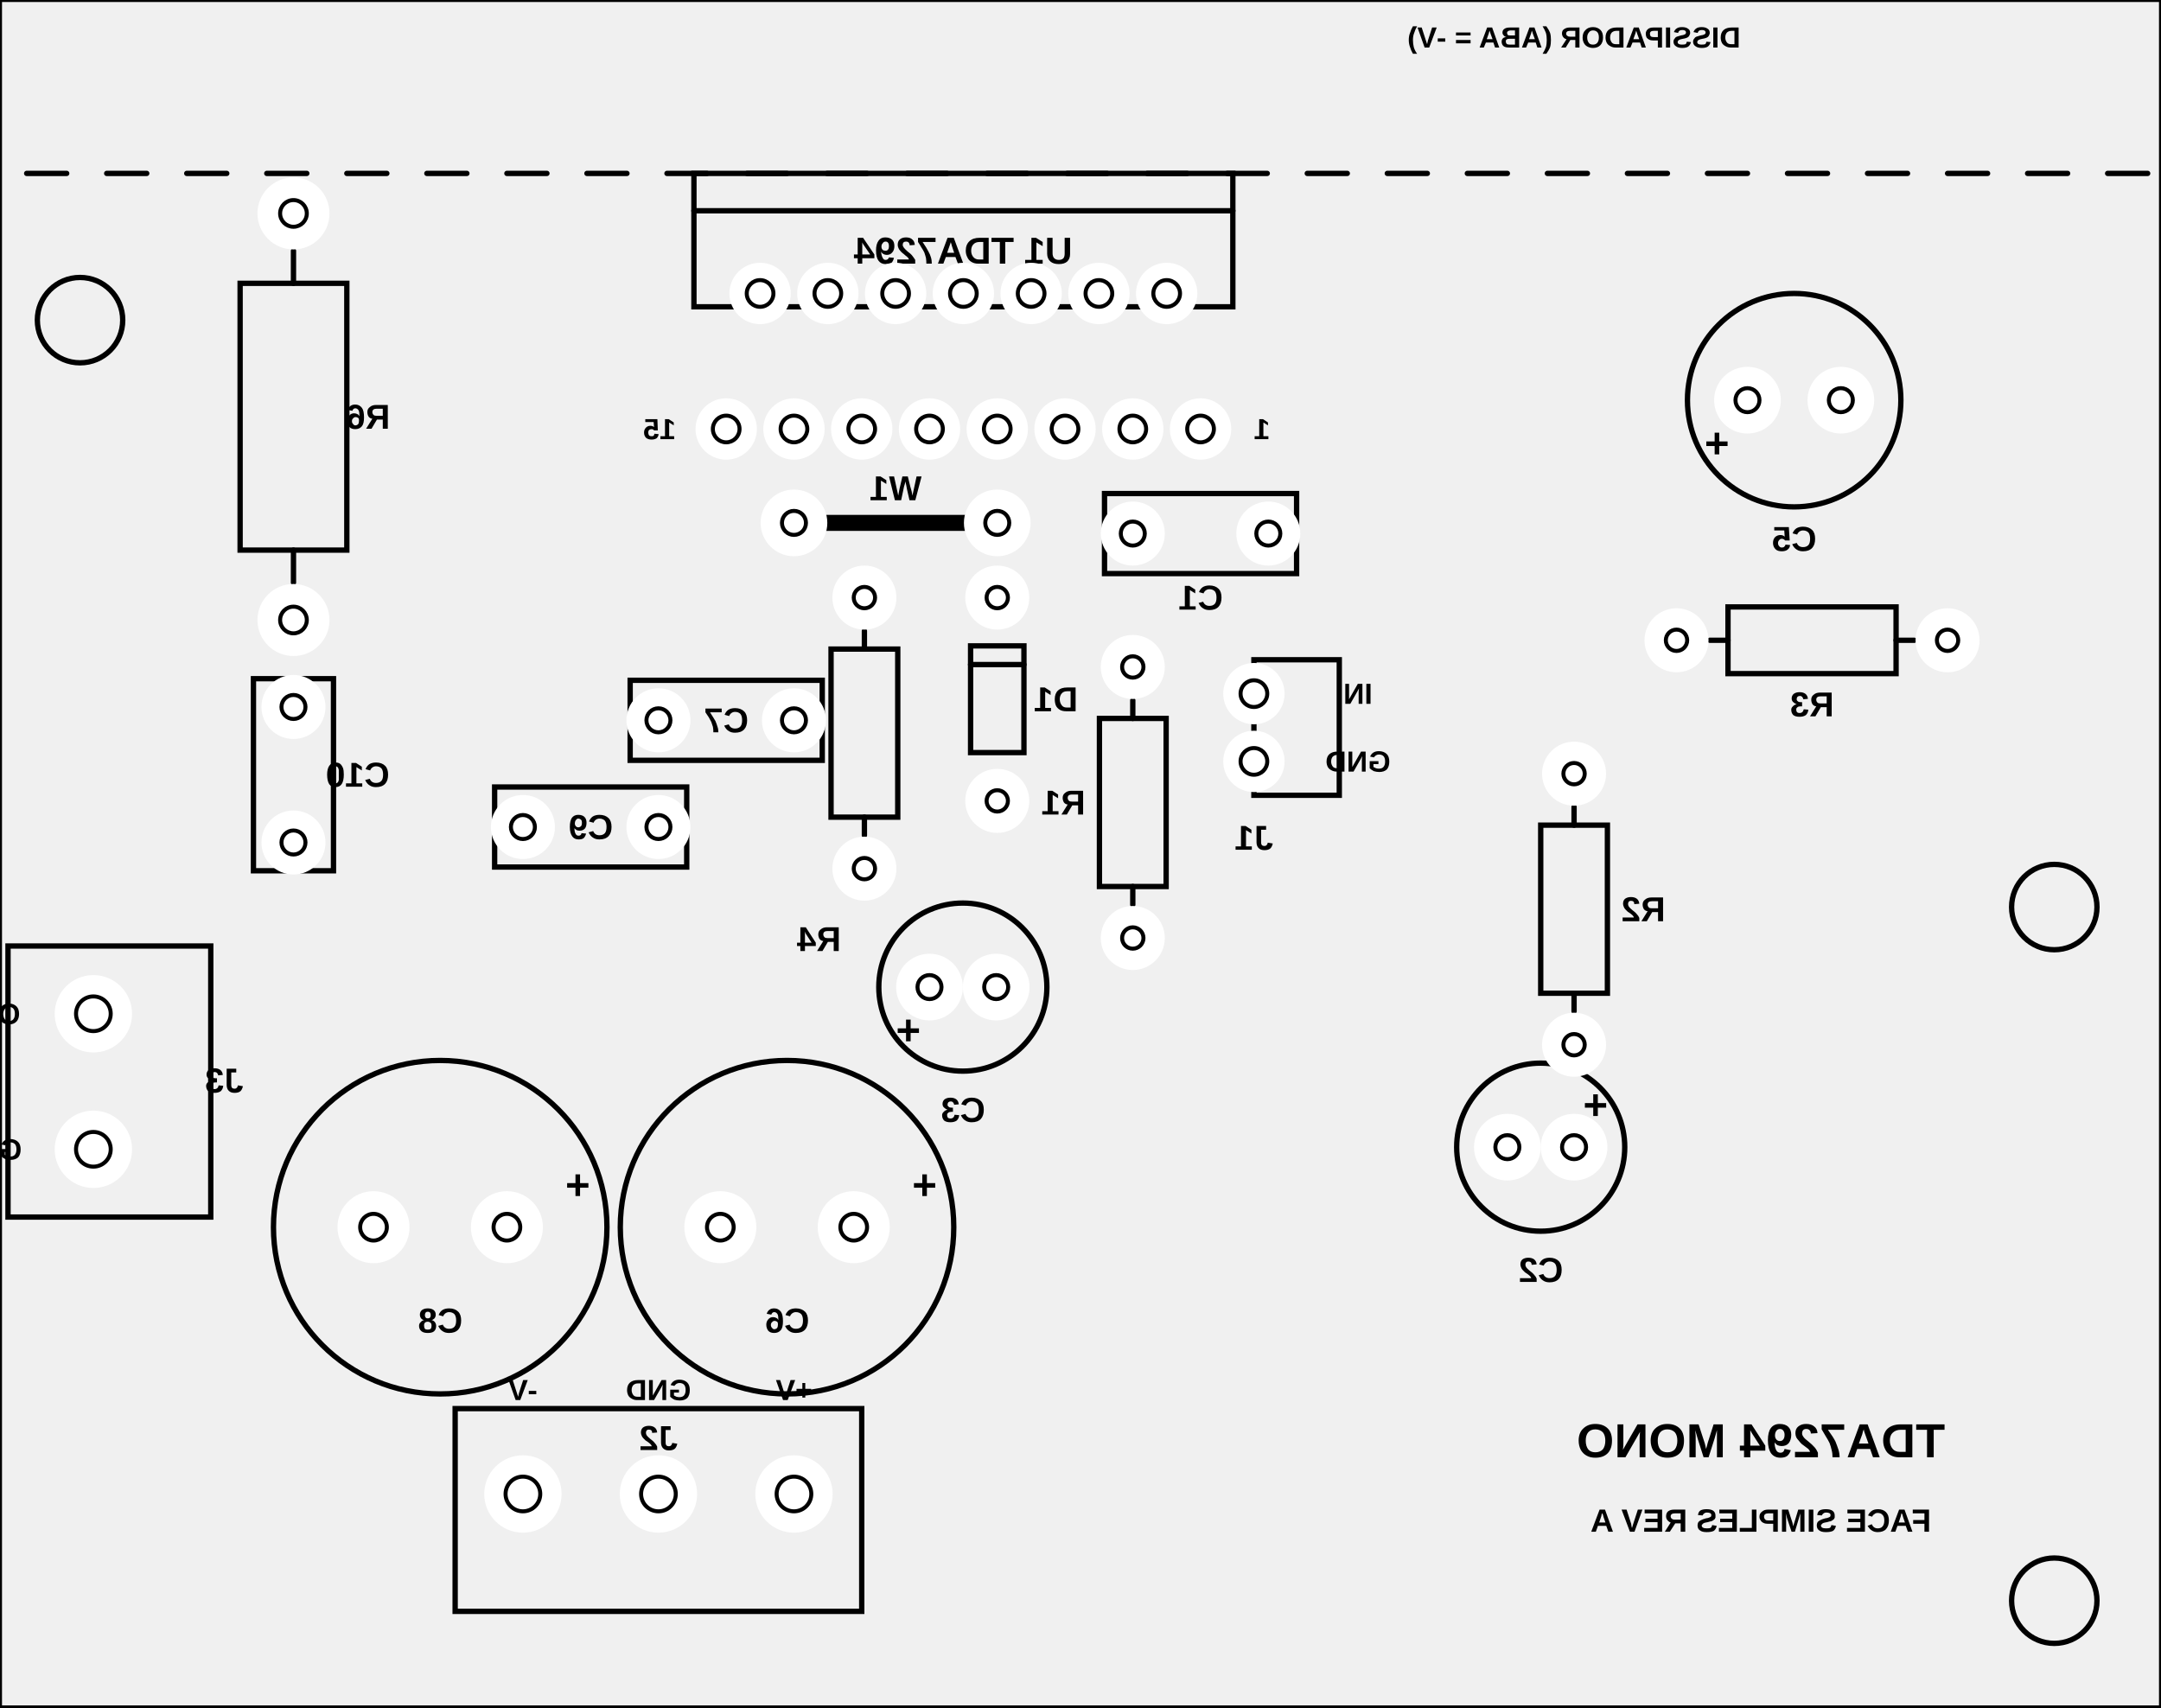
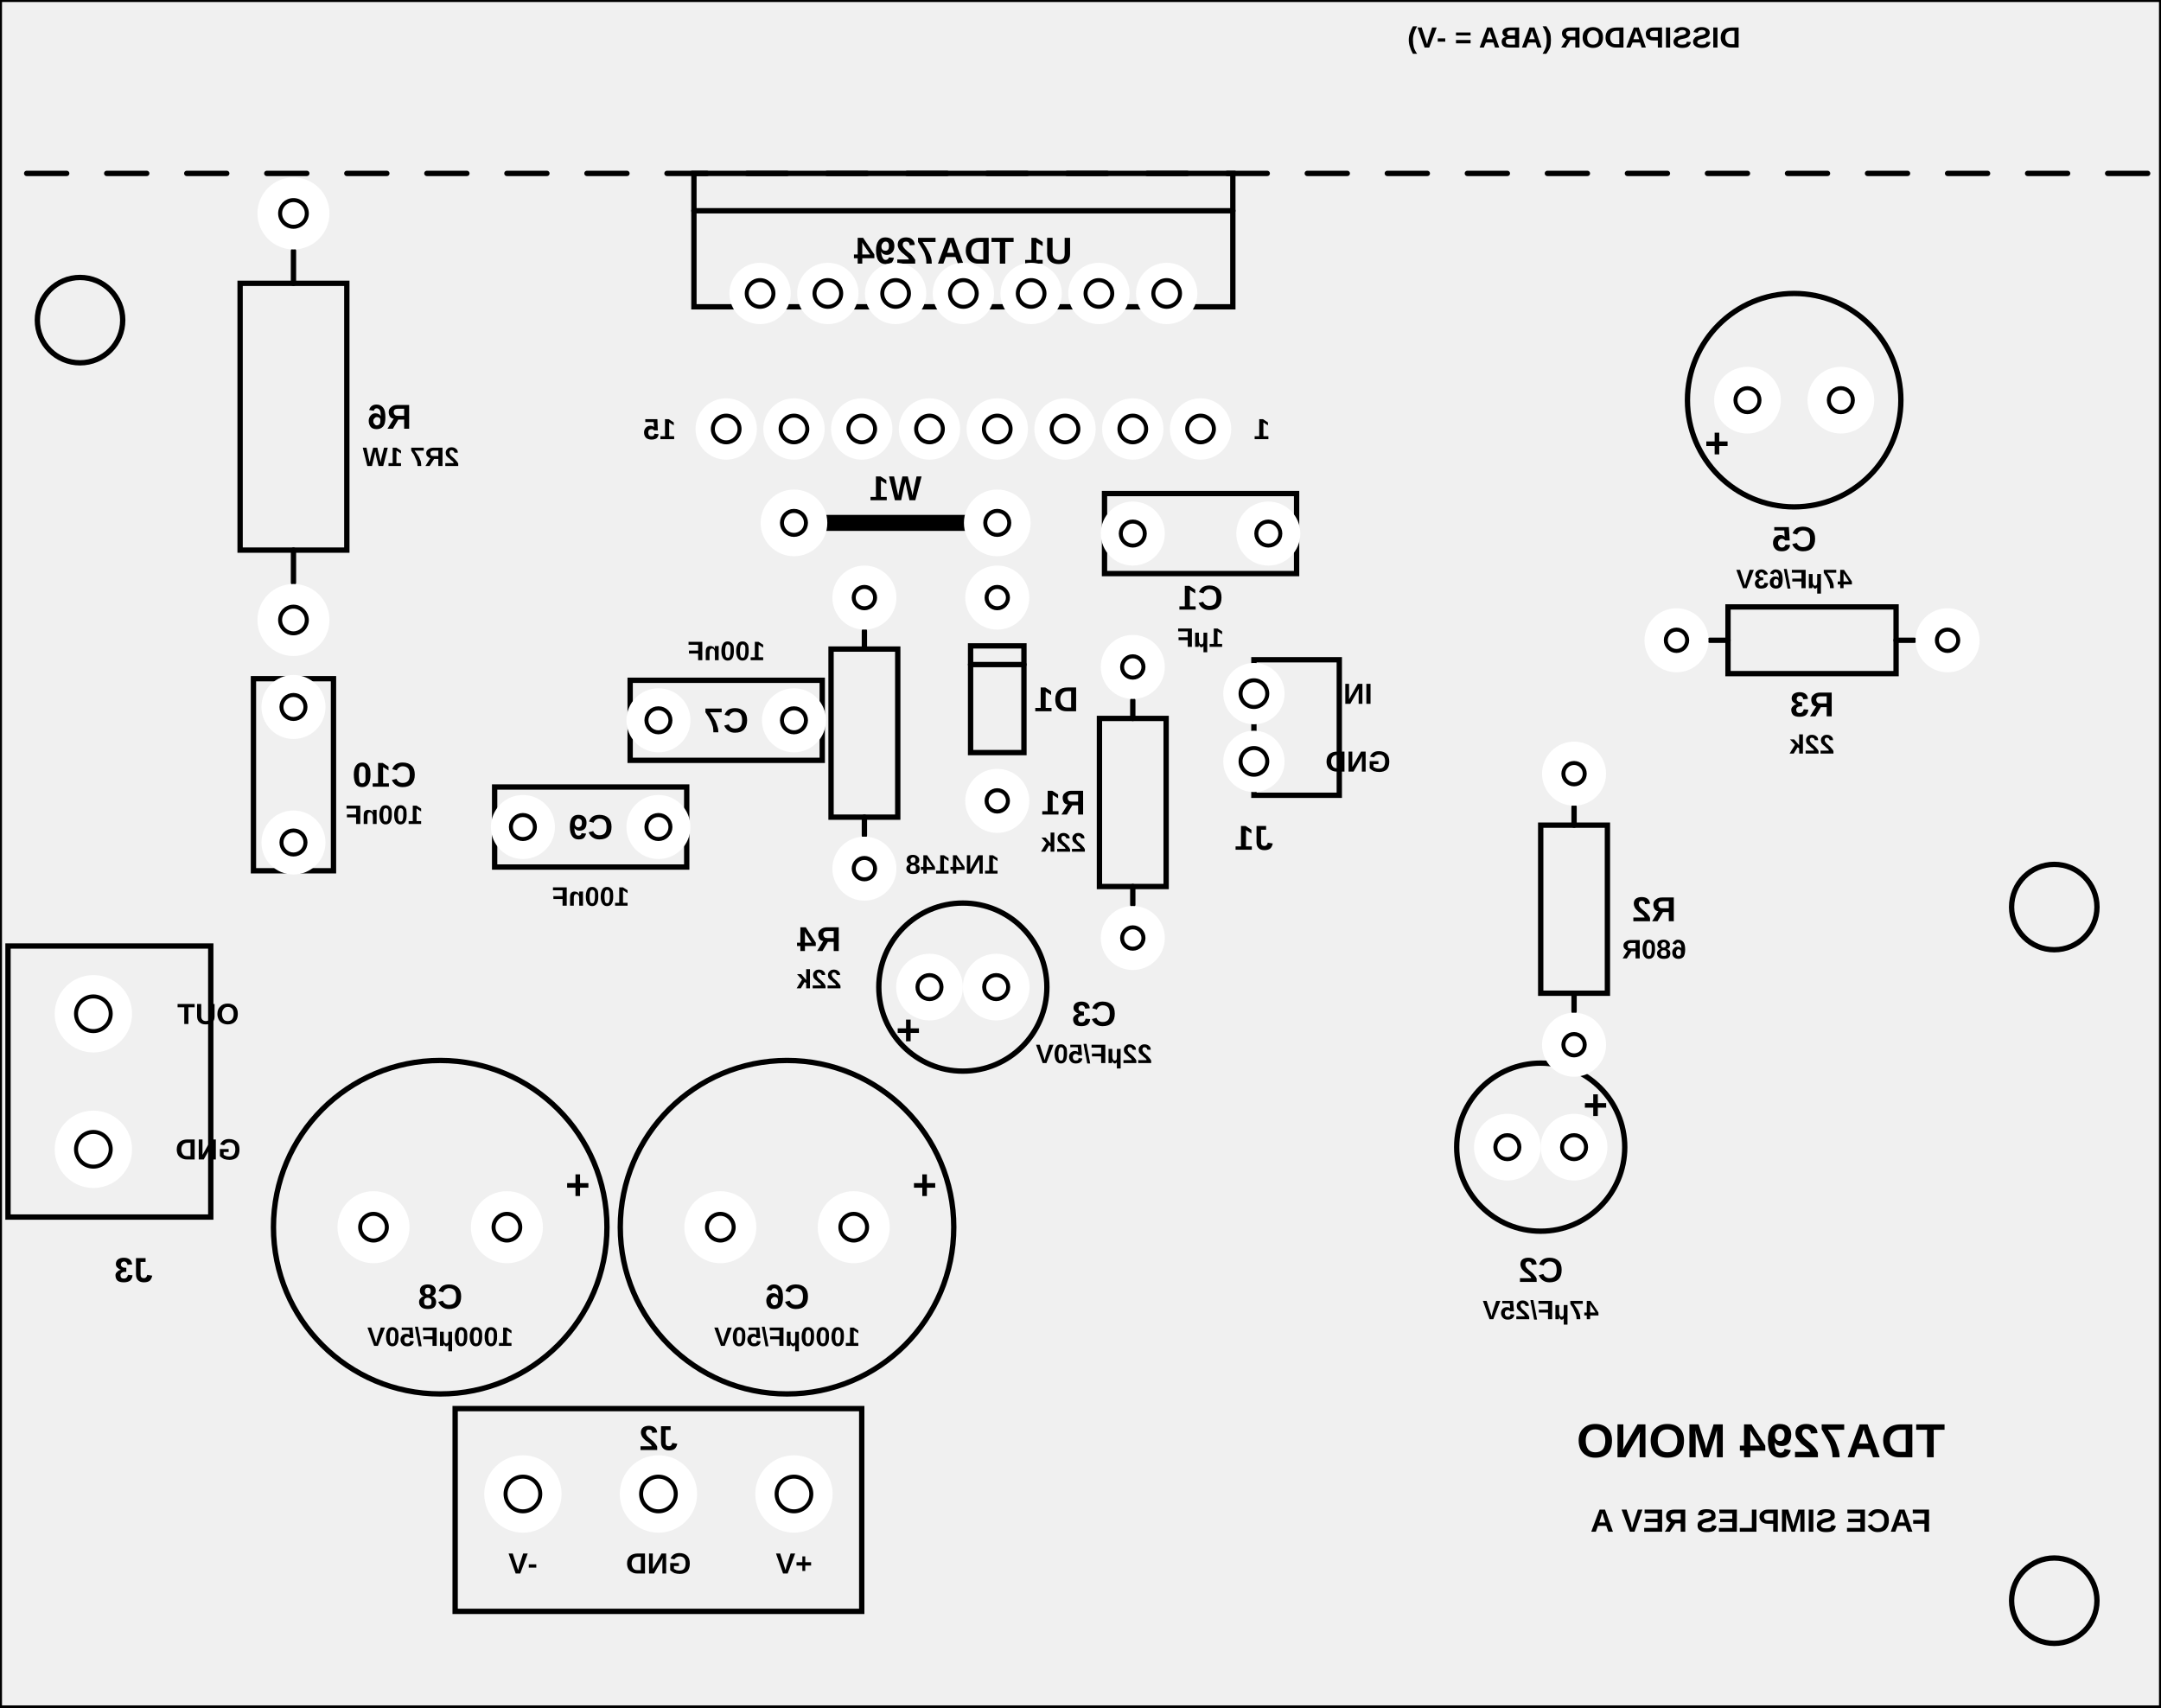
<svg xmlns="http://www.w3.org/2000/svg" width="81.0mm" height="64.0mm" viewBox="0 0 81.0 64.0">
  <g transform="translate(81.0,0) scale(-1,1)">
    <rect x="0" y="0" width="81.0" height="64.0" fill="none" stroke="#000" stroke-width="0.15" />
    <rect x="34.790" y="6.500" width="20.200" height="5.000" fill="none" stroke="#000" stroke-width="0.2" />
    <line x1="34.79" y1="7.9" x2="54.99" y2="7.9" stroke="#000" stroke-width="0.2" stroke-linecap="round" />
    <text x="44.900" y="9.400" font-family="Arial, Helvetica, sans-serif" font-size="1.4" font-weight="bold" fill="#000" text-anchor="middle" dominant-baseline="central">U1  TDA7294</text>
    <text x="33.700" y="16.080" font-family="Arial, Helvetica, sans-serif" font-size="1.1" font-weight="bold" fill="#000" text-anchor="middle" dominant-baseline="central">1</text>
    <text x="56.280" y="16.080" font-family="Arial, Helvetica, sans-serif" font-size="1.1" font-weight="bold" fill="#000" text-anchor="middle" dominant-baseline="central">15</text>
    <circle cx="13.75" cy="15.0" r="4.0" fill="none" stroke="#000" stroke-width="0.2" />
    <text x="16.650" y="16.600" font-family="Arial, Helvetica, sans-serif" font-size="1.6" font-weight="bold" fill="#000" text-anchor="middle" dominant-baseline="central">+</text>
    <text x="13.750" y="20.200" font-family="Arial, Helvetica, sans-serif" font-size="1.3" font-weight="bold" fill="#000" text-anchor="middle" dominant-baseline="central">C5</text>
+     <text x="13.750" y="21.700" font-family="Arial, Helvetica, sans-serif" font-size="1.0" font-weight="bold" fill="#000" text-anchor="middle" dominant-baseline="central">47µF/63V</text>
    <rect x="9.930" y="22.750" width="6.300" height="2.500" fill="none" stroke="#000" stroke-width="0.2" />
    <line x1="9.25" y1="24.0" x2="9.93" y2="24.0" stroke="#000" stroke-width="0.2" stroke-linecap="round" />
    <line x1="16.23" y1="24.0" x2="16.91" y2="24.0" stroke="#000" stroke-width="0.2" stroke-linecap="round" />
    <text x="13.080" y="26.400" font-family="Arial, Helvetica, sans-serif" font-size="1.3" font-weight="bold" fill="#000" text-anchor="middle" dominant-baseline="central">R3</text>
+     <text x="13.080" y="27.900" font-family="Arial, Helvetica, sans-serif" font-size="1.0" font-weight="bold" fill="#000" text-anchor="middle" dominant-baseline="central">22k</text>
    <rect x="20.750" y="30.930" width="2.500" height="6.300" fill="none" stroke="#000" stroke-width="0.2" />
    <line x1="22.0" y1="30.25" x2="22.0" y2="30.93" stroke="#000" stroke-width="0.2" stroke-linecap="round" />
    <line x1="22.0" y1="37.23" x2="22.0" y2="37.91" stroke="#000" stroke-width="0.2" stroke-linecap="round" />
-     <text x="19.400" y="34.080" font-family="Arial, Helvetica, sans-serif" font-size="1.3" font-weight="bold" fill="#000" text-anchor="middle" dominant-baseline="central">R2</text>
+     <text x="19.000" y="34.080" font-family="Arial, Helvetica, sans-serif" font-size="1.3" font-weight="bold" fill="#000" text-anchor="middle" dominant-baseline="central">R2</text>
+     <text x="19.000" y="35.580" font-family="Arial, Helvetica, sans-serif" font-size="1.0" font-weight="bold" fill="#000" text-anchor="middle" dominant-baseline="central">680R</text>
    <circle cx="23.25" cy="43.0" r="3.15" fill="none" stroke="#000" stroke-width="0.2" />
    <text x="21.200" y="41.400" font-family="Arial, Helvetica, sans-serif" font-size="1.6" font-weight="bold" fill="#000" text-anchor="middle" dominant-baseline="central">+</text>
    <text x="23.250" y="47.600" font-family="Arial, Helvetica, sans-serif" font-size="1.3" font-weight="bold" fill="#000" text-anchor="middle" dominant-baseline="central">C2</text>
+     <text x="23.250" y="49.100" font-family="Arial, Helvetica, sans-serif" font-size="1.0" font-weight="bold" fill="#000" text-anchor="middle" dominant-baseline="central">47µF/25V</text>
    <line x1="43.62" y1="19.6" x2="51.24" y2="19.6" stroke="#000" stroke-width="0.6" stroke-linecap="round" />
    <text x="47.430" y="18.300" font-family="Arial, Helvetica, sans-serif" font-size="1.3" font-weight="bold" fill="#000" text-anchor="middle" dominant-baseline="central">W1</text>
    <rect x="42.620" y="24.210" width="2.000" height="4.000" fill="none" stroke="#000" stroke-width="0.2" />
    <line x1="42.62" y1="24.91" x2="44.62" y2="24.91" stroke="#000" stroke-width="0.2" stroke-linecap="round" />
-     <text x="41.420" y="26.210" font-family="Arial, Helvetica, sans-serif" font-size="1.3" font-weight="bold" fill="#000" text-anchor="middle" dominant-baseline="central">D1</text>
+     <text x="41.400" y="26.210" font-family="Arial, Helvetica, sans-serif" font-size="1.3" font-weight="bold" fill="#000" text-anchor="middle" dominant-baseline="central">D1</text>
+     <text x="45.300" y="32.400" font-family="Arial, Helvetica, sans-serif" font-size="1.0" font-weight="bold" fill="#000" text-anchor="middle" dominant-baseline="central">1N4148</text>
    <rect x="47.350" y="24.330" width="2.500" height="6.300" fill="none" stroke="#000" stroke-width="0.2" />
    <line x1="48.6" y1="23.65" x2="48.6" y2="24.33" stroke="#000" stroke-width="0.2" stroke-linecap="round" />
    <line x1="48.6" y1="30.63" x2="48.6" y2="31.31" stroke="#000" stroke-width="0.2" stroke-linecap="round" />
    <text x="50.300" y="35.200" font-family="Arial, Helvetica, sans-serif" font-size="1.3" font-weight="bold" fill="#000" text-anchor="middle" dominant-baseline="central">R4</text>
+     <text x="50.300" y="36.700" font-family="Arial, Helvetica, sans-serif" font-size="1.0" font-weight="bold" fill="#000" text-anchor="middle" dominant-baseline="central">22k</text>
    <circle cx="44.91" cy="37.0" r="3.15" fill="none" stroke="#000" stroke-width="0.2" />
    <text x="46.960" y="38.600" font-family="Arial, Helvetica, sans-serif" font-size="1.6" font-weight="bold" fill="#000" text-anchor="middle" dominant-baseline="central">+</text>
-     <text x="44.910" y="41.600" font-family="Arial, Helvetica, sans-serif" font-size="1.3" font-weight="bold" fill="#000" text-anchor="middle" dominant-baseline="central">C3</text>
+     <text x="40.000" y="38.000" font-family="Arial, Helvetica, sans-serif" font-size="1.3" font-weight="bold" fill="#000" text-anchor="middle" dominant-baseline="central">C3</text>
+     <text x="40.000" y="39.500" font-family="Arial, Helvetica, sans-serif" font-size="1.0" font-weight="bold" fill="#000" text-anchor="middle" dominant-baseline="central">22µF/50V</text>
    <rect x="32.400" y="18.500" width="7.200" height="3.000" fill="none" stroke="#000" stroke-width="0.2" />
    <text x="36.000" y="22.400" font-family="Arial, Helvetica, sans-serif" font-size="1.3" font-weight="bold" fill="#000" text-anchor="middle" dominant-baseline="central">C1</text>
+     <text x="36.000" y="23.900" font-family="Arial, Helvetica, sans-serif" font-size="1.0" font-weight="bold" fill="#000" text-anchor="middle" dominant-baseline="central">1µF</text>
    <rect x="37.290" y="26.930" width="2.500" height="6.300" fill="none" stroke="#000" stroke-width="0.2" />
    <line x1="38.54" y1="26.25" x2="38.54" y2="26.93" stroke="#000" stroke-width="0.2" stroke-linecap="round" />
    <line x1="38.54" y1="33.23" x2="38.54" y2="33.91" stroke="#000" stroke-width="0.2" stroke-linecap="round" />
    <text x="41.140" y="30.080" font-family="Arial, Helvetica, sans-serif" font-size="1.3" font-weight="bold" fill="#000" text-anchor="middle" dominant-baseline="central">R1</text>
+     <text x="41.140" y="31.580" font-family="Arial, Helvetica, sans-serif" font-size="1.0" font-weight="bold" fill="#000" text-anchor="middle" dominant-baseline="central">22k</text>
    <rect x="30.800" y="24.730" width="3.200" height="5.080" fill="none" stroke="#000" stroke-width="0.2" />
    <text x="30.100" y="26.000" font-family="Arial, Helvetica, sans-serif" font-size="1.1" font-weight="bold" fill="#000" text-anchor="middle" dominant-baseline="central">IN</text>
    <text x="30.100" y="28.540" font-family="Arial, Helvetica, sans-serif" font-size="1.1" font-weight="bold" fill="#000" text-anchor="middle" dominant-baseline="central">GND</text>
    <text x="34.000" y="31.400" font-family="Arial, Helvetica, sans-serif" font-size="1.3" font-weight="bold" fill="#000" text-anchor="middle" dominant-baseline="central">J1</text>
    <rect x="50.180" y="25.500" width="7.200" height="3.000" fill="none" stroke="#000" stroke-width="0.2" />
    <text x="53.780" y="27.000" font-family="Arial, Helvetica, sans-serif" font-size="1.3" font-weight="bold" fill="#000" text-anchor="middle" dominant-baseline="central">C7</text>
+     <text x="53.780" y="24.400" font-family="Arial, Helvetica, sans-serif" font-size="1.0" font-weight="bold" fill="#000" text-anchor="middle" dominant-baseline="central">100nF</text>
    <rect x="55.260" y="29.500" width="7.200" height="3.000" fill="none" stroke="#000" stroke-width="0.2" />
    <text x="58.860" y="31.000" font-family="Arial, Helvetica, sans-serif" font-size="1.3" font-weight="bold" fill="#000" text-anchor="middle" dominant-baseline="central">C9</text>
+     <text x="58.860" y="33.600" font-family="Arial, Helvetica, sans-serif" font-size="1.0" font-weight="bold" fill="#000" text-anchor="middle" dominant-baseline="central">100nF</text>
    <circle cx="51.5" cy="46.0" r="6.25" fill="none" stroke="#000" stroke-width="0.2" />
    <text x="46.350" y="44.400" font-family="Arial, Helvetica, sans-serif" font-size="1.6" font-weight="bold" fill="#000" text-anchor="middle" dominant-baseline="central">+</text>
-     <text x="51.500" y="49.500" font-family="Arial, Helvetica, sans-serif" font-size="1.3" font-weight="bold" fill="#000" text-anchor="middle" dominant-baseline="central">C6</text>
+     <text x="51.500" y="48.600" font-family="Arial, Helvetica, sans-serif" font-size="1.3" font-weight="bold" fill="#000" text-anchor="middle" dominant-baseline="central">C6</text>
+     <text x="51.500" y="50.100" font-family="Arial, Helvetica, sans-serif" font-size="1.0" font-weight="bold" fill="#000" text-anchor="middle" dominant-baseline="central">1000µF/50V</text>
    <circle cx="64.5" cy="46.0" r="6.25" fill="none" stroke="#000" stroke-width="0.2" />
    <text x="59.350" y="44.400" font-family="Arial, Helvetica, sans-serif" font-size="1.6" font-weight="bold" fill="#000" text-anchor="middle" dominant-baseline="central">+</text>
-     <text x="64.500" y="49.500" font-family="Arial, Helvetica, sans-serif" font-size="1.3" font-weight="bold" fill="#000" text-anchor="middle" dominant-baseline="central">C8</text>
+     <text x="64.500" y="48.600" font-family="Arial, Helvetica, sans-serif" font-size="1.3" font-weight="bold" fill="#000" text-anchor="middle" dominant-baseline="central">C8</text>
+     <text x="64.500" y="50.100" font-family="Arial, Helvetica, sans-serif" font-size="1.0" font-weight="bold" fill="#000" text-anchor="middle" dominant-baseline="central">1000µF/50V</text>
    <rect x="48.700" y="52.800" width="15.240" height="7.600" fill="none" stroke="#000" stroke-width="0.2" />
-     <text x="51.240" y="52.100" font-family="Arial, Helvetica, sans-serif" font-size="1.1" font-weight="bold" fill="#000" text-anchor="middle" dominant-baseline="central">+V</text>
-     <text x="56.320" y="52.100" font-family="Arial, Helvetica, sans-serif" font-size="1.1" font-weight="bold" fill="#000" text-anchor="middle" dominant-baseline="central">GND</text>
-     <text x="61.400" y="52.100" font-family="Arial, Helvetica, sans-serif" font-size="1.1" font-weight="bold" fill="#000" text-anchor="middle" dominant-baseline="central">-V</text>
+     <text x="51.240" y="58.600" font-family="Arial, Helvetica, sans-serif" font-size="1.1" font-weight="bold" fill="#000" text-anchor="middle" dominant-baseline="central">+V</text>
+     <text x="56.320" y="58.600" font-family="Arial, Helvetica, sans-serif" font-size="1.1" font-weight="bold" fill="#000" text-anchor="middle" dominant-baseline="central">GND</text>
+     <text x="61.400" y="58.600" font-family="Arial, Helvetica, sans-serif" font-size="1.1" font-weight="bold" fill="#000" text-anchor="middle" dominant-baseline="central">-V</text>
    <text x="56.320" y="53.900" font-family="Arial, Helvetica, sans-serif" font-size="1.3" font-weight="bold" fill="#000" text-anchor="middle" dominant-baseline="central">J2</text>
    <rect x="73.100" y="35.460" width="7.600" height="10.160" fill="none" stroke="#000" stroke-width="0.2" />
-     <text x="81.400" y="38.000" font-family="Arial, Helvetica, sans-serif" font-size="1.1" font-weight="bold" fill="#000" text-anchor="middle" dominant-baseline="central">OUT</text>
-     <text x="81.400" y="43.080" font-family="Arial, Helvetica, sans-serif" font-size="1.1" font-weight="bold" fill="#000" text-anchor="middle" dominant-baseline="central">GND</text>
-     <text x="72.600" y="40.500" font-family="Arial, Helvetica, sans-serif" font-size="1.3" font-weight="bold" fill="#000" text-anchor="middle" dominant-baseline="central">J3</text>
+     <text x="73.200" y="38.000" font-family="Arial, Helvetica, sans-serif" font-size="1.1" font-weight="bold" fill="#000" text-anchor="middle" dominant-baseline="central">OUT</text>
+     <text x="73.200" y="43.080" font-family="Arial, Helvetica, sans-serif" font-size="1.1" font-weight="bold" fill="#000" text-anchor="middle" dominant-baseline="central">GND</text>
+     <text x="76.000" y="47.600" font-family="Arial, Helvetica, sans-serif" font-size="1.3" font-weight="bold" fill="#000" text-anchor="middle" dominant-baseline="central">J3</text>
    <rect x="68.000" y="10.620" width="4.000" height="10.000" fill="none" stroke="#000" stroke-width="0.2" />
    <line x1="70.0" y1="9.4" x2="70.0" y2="10.62" stroke="#000" stroke-width="0.2" stroke-linecap="round" />
    <line x1="70.0" y1="20.62" x2="70.0" y2="21.84" stroke="#000" stroke-width="0.2" stroke-linecap="round" />
-     <text x="67.200" y="15.620" font-family="Arial, Helvetica, sans-serif" font-size="1.3" font-weight="bold" fill="#000" text-anchor="middle" dominant-baseline="central">R6</text>
+     <text x="66.400" y="15.620" font-family="Arial, Helvetica, sans-serif" font-size="1.3" font-weight="bold" fill="#000" text-anchor="middle" dominant-baseline="central">R6</text>
+     <text x="65.600" y="17.120" font-family="Arial, Helvetica, sans-serif" font-size="1.0" font-weight="bold" fill="#000" text-anchor="middle" dominant-baseline="central">2R7 1W</text>
    <rect x="68.500" y="25.440" width="3.000" height="7.200" fill="none" stroke="#000" stroke-width="0.2" />
-     <text x="67.600" y="29.040" font-family="Arial, Helvetica, sans-serif" font-size="1.3" font-weight="bold" fill="#000" text-anchor="middle" dominant-baseline="central">C10</text>
+     <text x="66.600" y="29.040" font-family="Arial, Helvetica, sans-serif" font-size="1.3" font-weight="bold" fill="#000" text-anchor="middle" dominant-baseline="central">C10</text>
+     <text x="66.600" y="30.540" font-family="Arial, Helvetica, sans-serif" font-size="1.0" font-weight="bold" fill="#000" text-anchor="middle" dominant-baseline="central">100nF</text>
    <line x1="0.5" y1="6.5" x2="2.0" y2="6.5" stroke="#000" stroke-width="0.2" stroke-linecap="round" />
    <line x1="3.5" y1="6.5" x2="5.0" y2="6.5" stroke="#000" stroke-width="0.2" stroke-linecap="round" />
    <line x1="6.5" y1="6.5" x2="8.0" y2="6.5" stroke="#000" stroke-width="0.2" stroke-linecap="round" />
    <line x1="9.5" y1="6.5" x2="11.0" y2="6.5" stroke="#000" stroke-width="0.2" stroke-linecap="round" />
    <line x1="12.5" y1="6.5" x2="14.0" y2="6.5" stroke="#000" stroke-width="0.2" stroke-linecap="round" />
    <line x1="15.5" y1="6.5" x2="17.0" y2="6.5" stroke="#000" stroke-width="0.2" stroke-linecap="round" />
    <line x1="18.5" y1="6.5" x2="20.0" y2="6.5" stroke="#000" stroke-width="0.2" stroke-linecap="round" />
    <line x1="21.5" y1="6.5" x2="23.0" y2="6.5" stroke="#000" stroke-width="0.2" stroke-linecap="round" />
    <line x1="24.5" y1="6.5" x2="26.0" y2="6.5" stroke="#000" stroke-width="0.2" stroke-linecap="round" />
    <line x1="27.5" y1="6.5" x2="29.0" y2="6.5" stroke="#000" stroke-width="0.2" stroke-linecap="round" />
    <line x1="30.5" y1="6.5" x2="32.0" y2="6.5" stroke="#000" stroke-width="0.2" stroke-linecap="round" />
    <line x1="33.5" y1="6.5" x2="35.0" y2="6.5" stroke="#000" stroke-width="0.2" stroke-linecap="round" />
    <line x1="36.5" y1="6.5" x2="38.0" y2="6.5" stroke="#000" stroke-width="0.2" stroke-linecap="round" />
    <line x1="39.5" y1="6.5" x2="41.0" y2="6.5" stroke="#000" stroke-width="0.2" stroke-linecap="round" />
    <line x1="42.5" y1="6.5" x2="44.0" y2="6.5" stroke="#000" stroke-width="0.2" stroke-linecap="round" />
    <line x1="45.5" y1="6.5" x2="47.0" y2="6.5" stroke="#000" stroke-width="0.2" stroke-linecap="round" />
    <line x1="48.5" y1="6.5" x2="50.0" y2="6.5" stroke="#000" stroke-width="0.2" stroke-linecap="round" />
    <line x1="51.5" y1="6.5" x2="53.0" y2="6.5" stroke="#000" stroke-width="0.2" stroke-linecap="round" />
    <line x1="54.5" y1="6.5" x2="56.0" y2="6.5" stroke="#000" stroke-width="0.2" stroke-linecap="round" />
    <line x1="57.5" y1="6.5" x2="59.0" y2="6.5" stroke="#000" stroke-width="0.2" stroke-linecap="round" />
    <line x1="60.5" y1="6.5" x2="62.0" y2="6.5" stroke="#000" stroke-width="0.2" stroke-linecap="round" />
    <line x1="63.5" y1="6.5" x2="65.0" y2="6.5" stroke="#000" stroke-width="0.2" stroke-linecap="round" />
    <line x1="66.5" y1="6.5" x2="68.0" y2="6.5" stroke="#000" stroke-width="0.2" stroke-linecap="round" />
    <line x1="69.5" y1="6.5" x2="71.0" y2="6.5" stroke="#000" stroke-width="0.2" stroke-linecap="round" />
    <line x1="72.5" y1="6.5" x2="74.0" y2="6.5" stroke="#000" stroke-width="0.2" stroke-linecap="round" />
    <line x1="75.5" y1="6.5" x2="77.0" y2="6.5" stroke="#000" stroke-width="0.2" stroke-linecap="round" />
    <line x1="78.5" y1="6.5" x2="80.0" y2="6.5" stroke="#000" stroke-width="0.2" stroke-linecap="round" />
    <text x="22.000" y="1.400" font-family="Arial, Helvetica, sans-serif" font-size="1.1" font-weight="bold" fill="#000" text-anchor="middle" dominant-baseline="central">DISSIPADOR (ABA = -V)</text>
    <text x="15.000" y="54.000" font-family="Arial, Helvetica, sans-serif" font-size="1.8" font-weight="bold" fill="#000" text-anchor="middle" dominant-baseline="central">TDA7294 MONO</text>
    <text x="15.000" y="57.000" font-family="Arial, Helvetica, sans-serif" font-size="1.2" font-weight="bold" fill="#000" text-anchor="middle" dominant-baseline="central">FACE SIMPLES  REV A</text>
    <circle cx="36.000" cy="16.080" r="1.15" fill="#fff" stroke="none" />
    <circle cx="36.000" cy="16.080" r="0.5" fill="none" stroke="#000" stroke-width="0.15" />
    <circle cx="37.270" cy="11.000" r="1.15" fill="#fff" stroke="none" />
    <circle cx="37.270" cy="11.000" r="0.5" fill="none" stroke="#000" stroke-width="0.15" />
    <circle cx="38.540" cy="16.080" r="1.15" fill="#fff" stroke="none" />
    <circle cx="38.540" cy="16.080" r="0.5" fill="none" stroke="#000" stroke-width="0.15" />
    <circle cx="39.810" cy="11.000" r="1.15" fill="#fff" stroke="none" />
    <circle cx="39.810" cy="11.000" r="0.5" fill="none" stroke="#000" stroke-width="0.15" />
    <circle cx="41.080" cy="16.080" r="1.15" fill="#fff" stroke="none" />
    <circle cx="41.080" cy="16.080" r="0.5" fill="none" stroke="#000" stroke-width="0.15" />
    <circle cx="42.350" cy="11.000" r="1.15" fill="#fff" stroke="none" />
    <circle cx="42.350" cy="11.000" r="0.5" fill="none" stroke="#000" stroke-width="0.15" />
    <circle cx="43.620" cy="16.080" r="1.15" fill="#fff" stroke="none" />
    <circle cx="43.620" cy="16.080" r="0.5" fill="none" stroke="#000" stroke-width="0.15" />
    <circle cx="44.890" cy="11.000" r="1.15" fill="#fff" stroke="none" />
    <circle cx="44.890" cy="11.000" r="0.5" fill="none" stroke="#000" stroke-width="0.15" />
    <circle cx="46.160" cy="16.080" r="1.15" fill="#fff" stroke="none" />
    <circle cx="46.160" cy="16.080" r="0.5" fill="none" stroke="#000" stroke-width="0.15" />
    <circle cx="47.430" cy="11.000" r="1.15" fill="#fff" stroke="none" />
    <circle cx="47.430" cy="11.000" r="0.5" fill="none" stroke="#000" stroke-width="0.15" />
    <circle cx="48.700" cy="16.080" r="1.15" fill="#fff" stroke="none" />
    <circle cx="48.700" cy="16.080" r="0.5" fill="none" stroke="#000" stroke-width="0.15" />
    <circle cx="49.970" cy="11.000" r="1.15" fill="#fff" stroke="none" />
    <circle cx="49.970" cy="11.000" r="0.5" fill="none" stroke="#000" stroke-width="0.15" />
    <circle cx="51.240" cy="16.080" r="1.15" fill="#fff" stroke="none" />
    <circle cx="51.240" cy="16.080" r="0.5" fill="none" stroke="#000" stroke-width="0.15" />
    <circle cx="52.510" cy="11.000" r="1.15" fill="#fff" stroke="none" />
    <circle cx="52.510" cy="11.000" r="0.5" fill="none" stroke="#000" stroke-width="0.15" />
    <circle cx="53.780" cy="16.080" r="1.15" fill="#fff" stroke="none" />
    <circle cx="53.780" cy="16.080" r="0.5" fill="none" stroke="#000" stroke-width="0.15" />
    <circle cx="15.500" cy="15.000" r="1.25" fill="#fff" stroke="none" />
    <circle cx="15.500" cy="15.000" r="0.45" fill="none" stroke="#000" stroke-width="0.15" />
    <circle cx="12.000" cy="15.000" r="1.25" fill="#fff" stroke="none" />
    <circle cx="12.000" cy="15.000" r="0.45" fill="none" stroke="#000" stroke-width="0.15" />
    <circle cx="8.000" cy="24.000" r="1.2" fill="#fff" stroke="none" />
    <circle cx="8.000" cy="24.000" r="0.4" fill="none" stroke="#000" stroke-width="0.15" />
    <circle cx="18.160" cy="24.000" r="1.2" fill="#fff" stroke="none" />
    <circle cx="18.160" cy="24.000" r="0.4" fill="none" stroke="#000" stroke-width="0.15" />
    <circle cx="22.000" cy="29.000" r="1.2" fill="#fff" stroke="none" />
    <circle cx="22.000" cy="29.000" r="0.4" fill="none" stroke="#000" stroke-width="0.15" />
    <circle cx="22.000" cy="39.160" r="1.2" fill="#fff" stroke="none" />
    <circle cx="22.000" cy="39.160" r="0.4" fill="none" stroke="#000" stroke-width="0.15" />
    <circle cx="22.000" cy="43.000" r="1.25" fill="#fff" stroke="none" />
    <circle cx="22.000" cy="43.000" r="0.45" fill="none" stroke="#000" stroke-width="0.15" />
    <circle cx="24.500" cy="43.000" r="1.25" fill="#fff" stroke="none" />
    <circle cx="24.500" cy="43.000" r="0.45" fill="none" stroke="#000" stroke-width="0.15" />
    <circle cx="43.620" cy="19.600" r="1.25" fill="#fff" stroke="none" />
    <circle cx="43.620" cy="19.600" r="0.45" fill="none" stroke="#000" stroke-width="0.15" />
    <circle cx="51.240" cy="19.600" r="1.25" fill="#fff" stroke="none" />
    <circle cx="51.240" cy="19.600" r="0.45" fill="none" stroke="#000" stroke-width="0.15" />
    <circle cx="43.620" cy="30.020" r="1.2" fill="#fff" stroke="none" />
    <circle cx="43.620" cy="30.020" r="0.4" fill="none" stroke="#000" stroke-width="0.15" />
    <circle cx="43.620" cy="22.400" r="1.2" fill="#fff" stroke="none" />
    <circle cx="43.620" cy="22.400" r="0.4" fill="none" stroke="#000" stroke-width="0.15" />
    <circle cx="48.600" cy="22.400" r="1.2" fill="#fff" stroke="none" />
    <circle cx="48.600" cy="22.400" r="0.4" fill="none" stroke="#000" stroke-width="0.15" />
    <circle cx="48.600" cy="32.560" r="1.2" fill="#fff" stroke="none" />
    <circle cx="48.600" cy="32.560" r="0.4" fill="none" stroke="#000" stroke-width="0.15" />
    <circle cx="46.160" cy="37.000" r="1.25" fill="#fff" stroke="none" />
    <circle cx="46.160" cy="37.000" r="0.45" fill="none" stroke="#000" stroke-width="0.15" />
    <circle cx="43.660" cy="37.000" r="1.25" fill="#fff" stroke="none" />
    <circle cx="43.660" cy="37.000" r="0.45" fill="none" stroke="#000" stroke-width="0.15" />
    <circle cx="33.460" cy="20.000" r="1.2" fill="#fff" stroke="none" />
    <circle cx="33.460" cy="20.000" r="0.45" fill="none" stroke="#000" stroke-width="0.15" />
    <circle cx="38.540" cy="20.000" r="1.2" fill="#fff" stroke="none" />
    <circle cx="38.540" cy="20.000" r="0.45" fill="none" stroke="#000" stroke-width="0.15" />
    <circle cx="38.540" cy="25.000" r="1.2" fill="#fff" stroke="none" />
    <circle cx="38.540" cy="25.000" r="0.4" fill="none" stroke="#000" stroke-width="0.15" />
    <circle cx="38.540" cy="35.160" r="1.2" fill="#fff" stroke="none" />
    <circle cx="38.540" cy="35.160" r="0.4" fill="none" stroke="#000" stroke-width="0.15" />
    <circle cx="34.000" cy="26.000" r="1.15" fill="#fff" stroke="none" />
    <circle cx="34.000" cy="26.000" r="0.5" fill="none" stroke="#000" stroke-width="0.15" />
    <circle cx="34.000" cy="28.540" r="1.15" fill="#fff" stroke="none" />
    <circle cx="34.000" cy="28.540" r="0.5" fill="none" stroke="#000" stroke-width="0.15" />
    <circle cx="51.240" cy="27.000" r="1.2" fill="#fff" stroke="none" />
    <circle cx="51.240" cy="27.000" r="0.45" fill="none" stroke="#000" stroke-width="0.15" />
    <circle cx="56.320" cy="27.000" r="1.2" fill="#fff" stroke="none" />
    <circle cx="56.320" cy="27.000" r="0.45" fill="none" stroke="#000" stroke-width="0.15" />
    <circle cx="56.320" cy="31.000" r="1.2" fill="#fff" stroke="none" />
    <circle cx="56.320" cy="31.000" r="0.45" fill="none" stroke="#000" stroke-width="0.15" />
    <circle cx="61.400" cy="31.000" r="1.2" fill="#fff" stroke="none" />
    <circle cx="61.400" cy="31.000" r="0.45" fill="none" stroke="#000" stroke-width="0.15" />
    <circle cx="49.000" cy="46.000" r="1.35" fill="#fff" stroke="none" />
    <circle cx="49.000" cy="46.000" r="0.5" fill="none" stroke="#000" stroke-width="0.15" />
    <circle cx="54.000" cy="46.000" r="1.35" fill="#fff" stroke="none" />
    <circle cx="54.000" cy="46.000" r="0.5" fill="none" stroke="#000" stroke-width="0.15" />
    <circle cx="62.000" cy="46.000" r="1.35" fill="#fff" stroke="none" />
    <circle cx="62.000" cy="46.000" r="0.5" fill="none" stroke="#000" stroke-width="0.15" />
    <circle cx="67.000" cy="46.000" r="1.35" fill="#fff" stroke="none" />
    <circle cx="67.000" cy="46.000" r="0.5" fill="none" stroke="#000" stroke-width="0.15" />
    <circle cx="51.240" cy="56.000" r="1.45" fill="#fff" stroke="none" />
    <circle cx="51.240" cy="56.000" r="0.65" fill="none" stroke="#000" stroke-width="0.15" />
    <circle cx="56.320" cy="56.000" r="1.45" fill="#fff" stroke="none" />
    <circle cx="56.320" cy="56.000" r="0.65" fill="none" stroke="#000" stroke-width="0.15" />
    <circle cx="61.400" cy="56.000" r="1.45" fill="#fff" stroke="none" />
    <circle cx="61.400" cy="56.000" r="0.65" fill="none" stroke="#000" stroke-width="0.15" />
    <circle cx="77.500" cy="38.000" r="1.45" fill="#fff" stroke="none" />
    <circle cx="77.500" cy="38.000" r="0.65" fill="none" stroke="#000" stroke-width="0.15" />
    <circle cx="77.500" cy="43.080" r="1.45" fill="#fff" stroke="none" />
    <circle cx="77.500" cy="43.080" r="0.65" fill="none" stroke="#000" stroke-width="0.15" />
    <circle cx="70.000" cy="8.000" r="1.35" fill="#fff" stroke="none" />
    <circle cx="70.000" cy="8.000" r="0.5" fill="none" stroke="#000" stroke-width="0.15" />
    <circle cx="70.000" cy="23.240" r="1.35" fill="#fff" stroke="none" />
    <circle cx="70.000" cy="23.240" r="0.5" fill="none" stroke="#000" stroke-width="0.15" />
    <circle cx="70.000" cy="26.500" r="1.2" fill="#fff" stroke="none" />
    <circle cx="70.000" cy="26.500" r="0.45" fill="none" stroke="#000" stroke-width="0.15" />
    <circle cx="70.000" cy="31.580" r="1.2" fill="#fff" stroke="none" />
    <circle cx="70.000" cy="31.580" r="0.45" fill="none" stroke="#000" stroke-width="0.15" />
    <circle cx="4.0" cy="34.0" r="1.6" fill="none" stroke="#000" stroke-width="0.2" />
    <circle cx="4.0" cy="60.0" r="1.6" fill="none" stroke="#000" stroke-width="0.2" />
    <circle cx="78.0" cy="12.0" r="1.6" fill="none" stroke="#000" stroke-width="0.2" />
  </g>
</svg>
